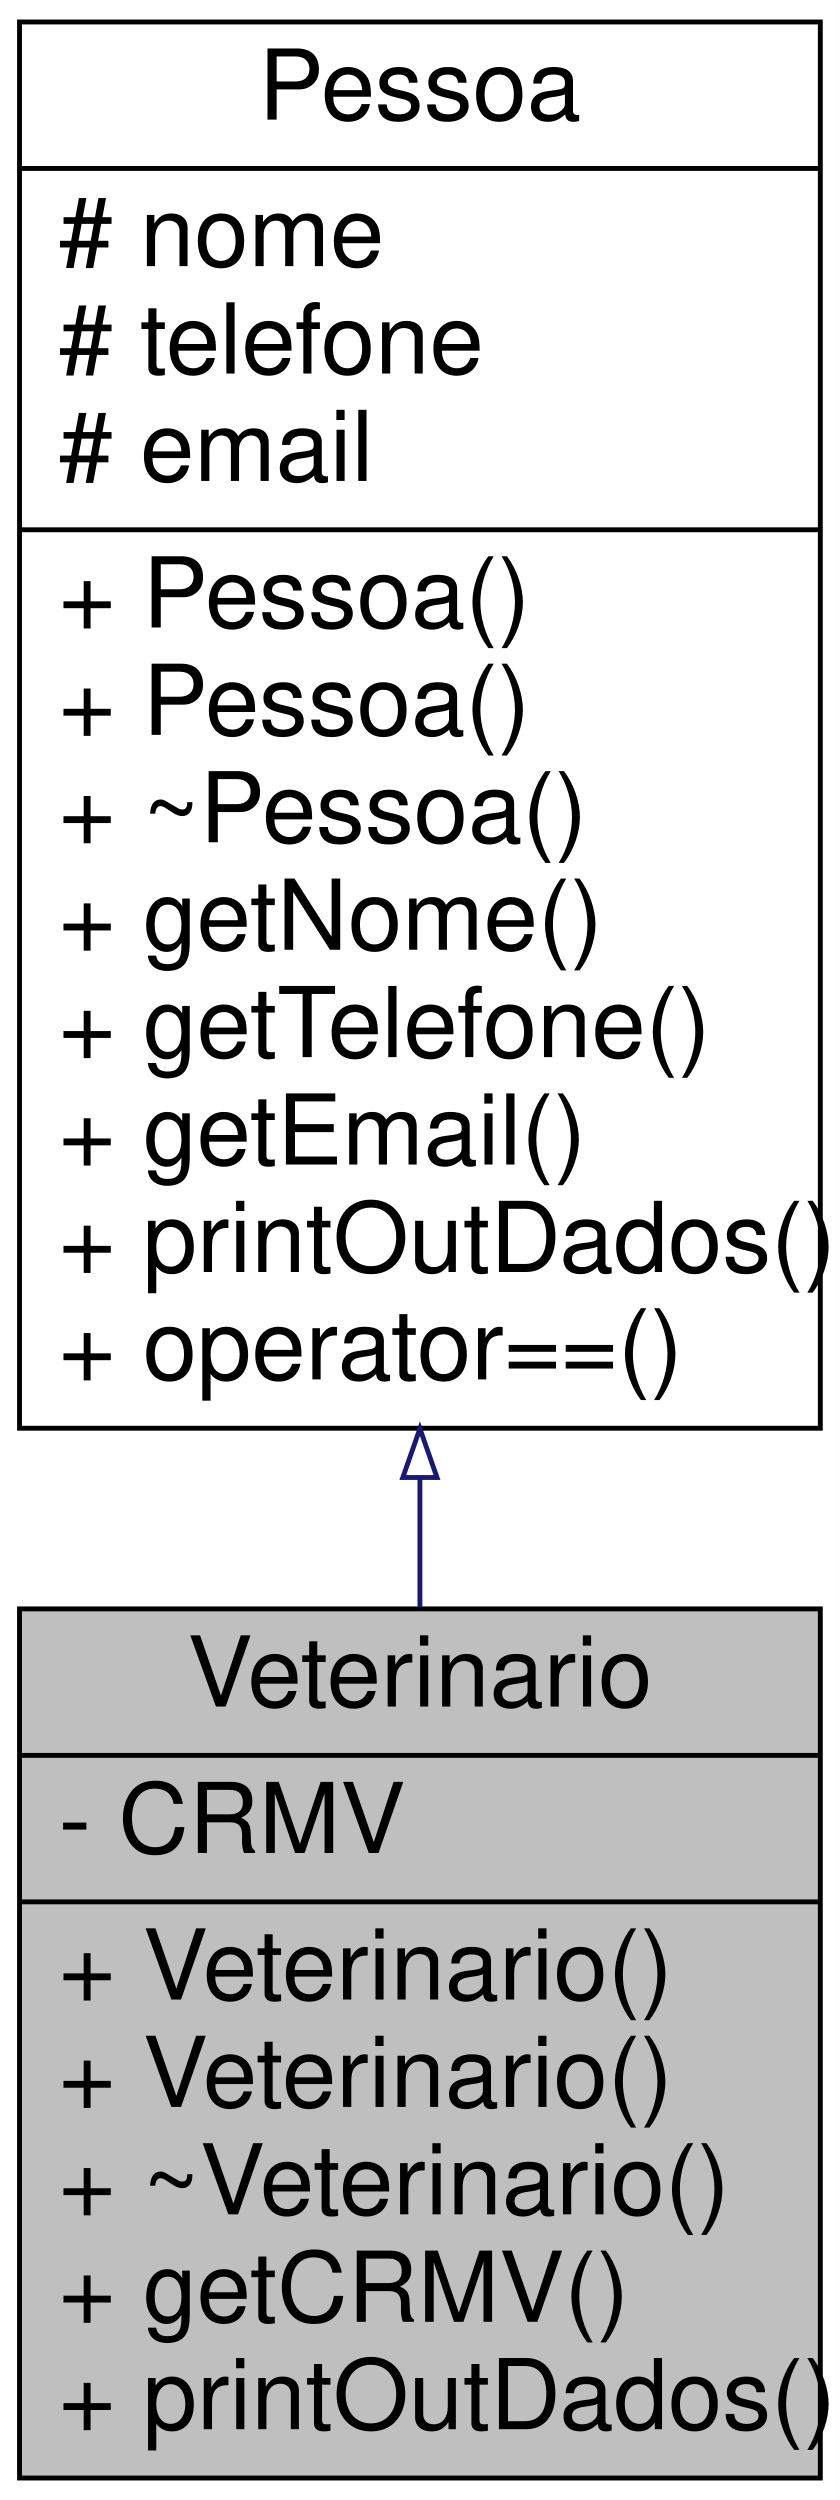
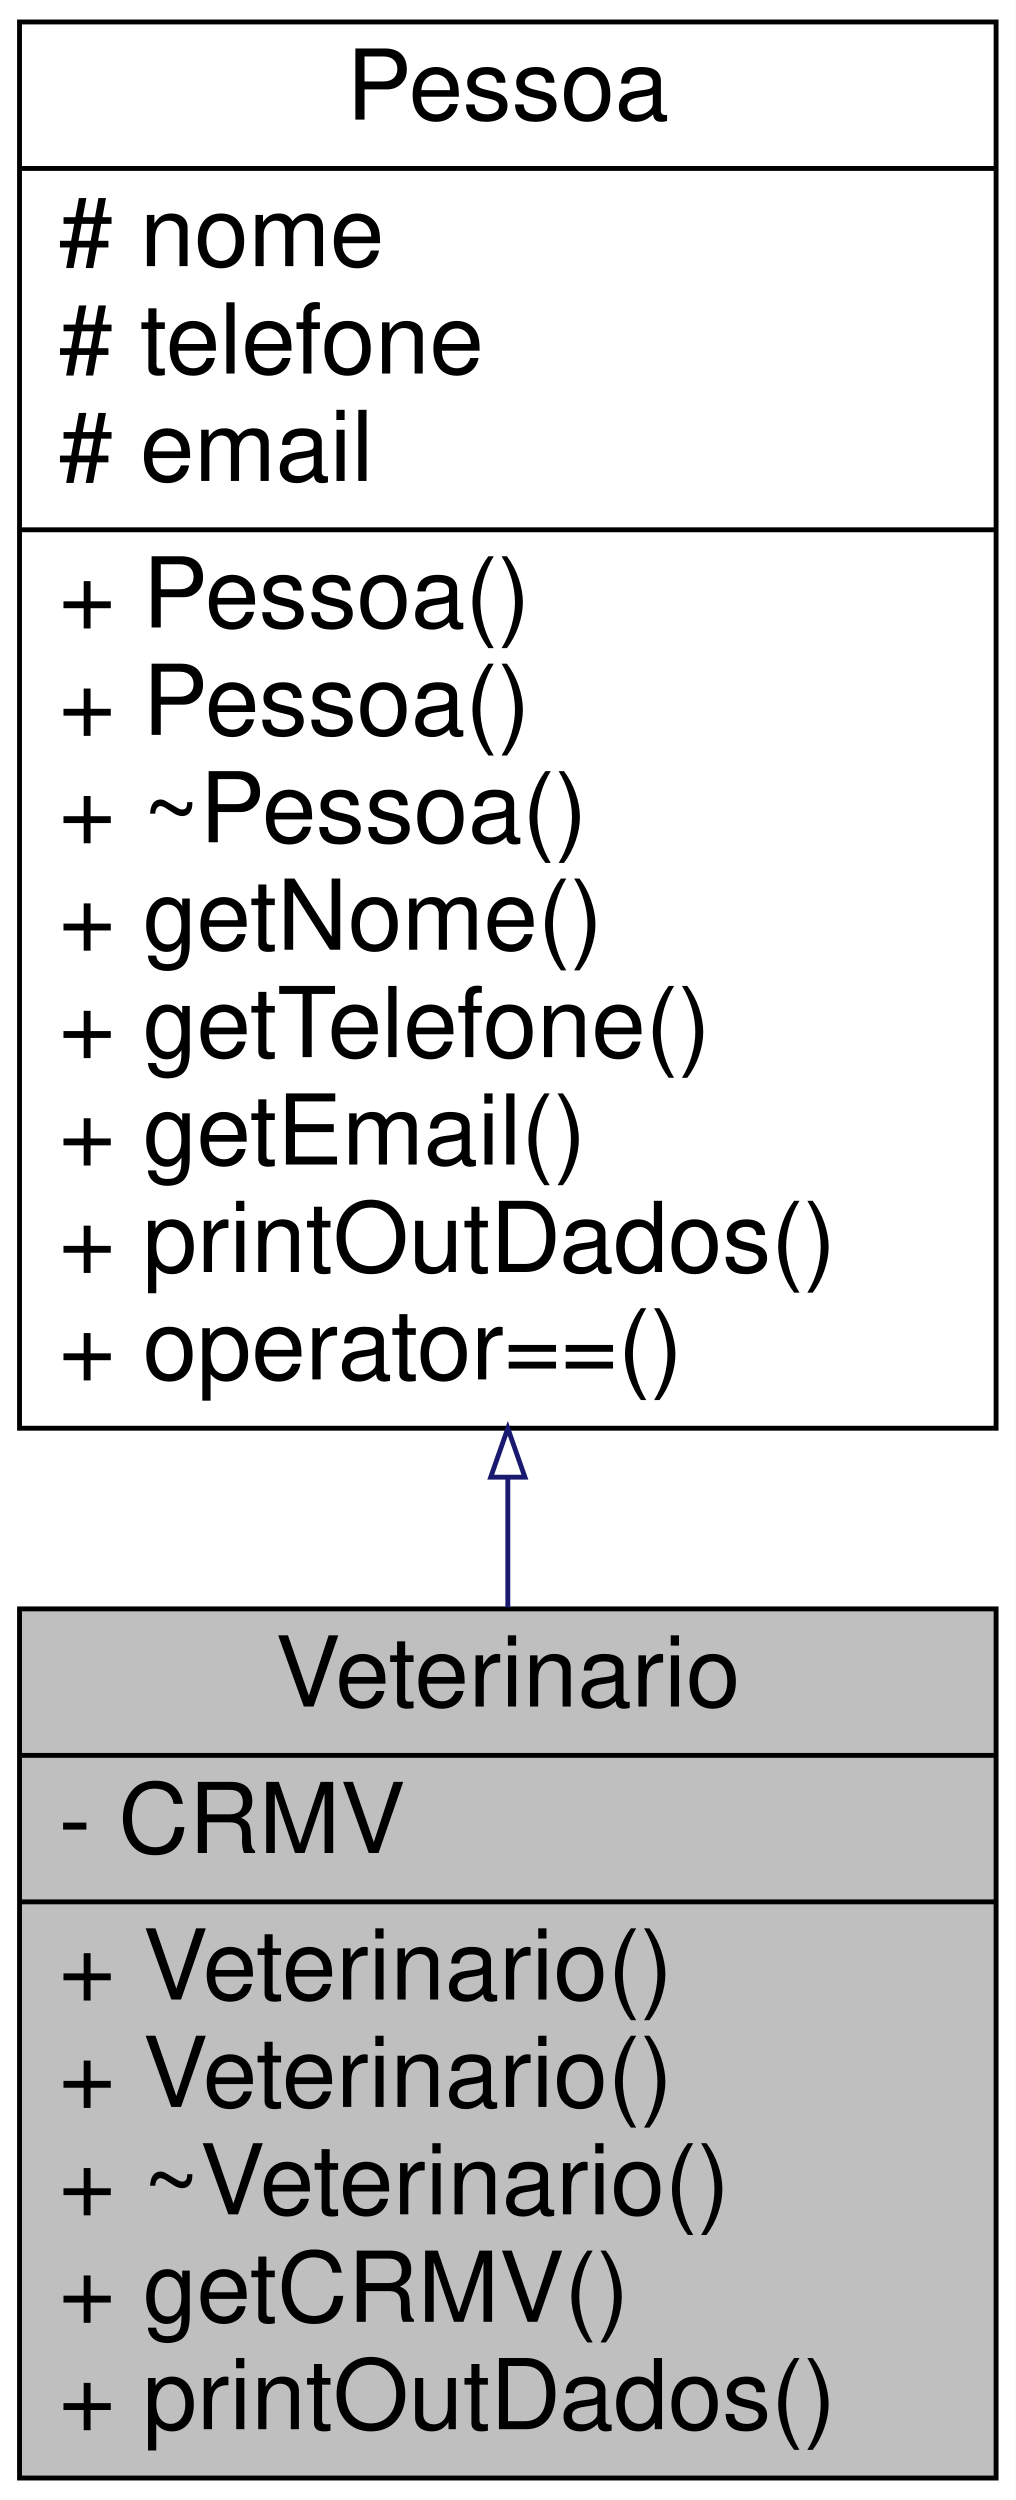
- <svg xmlns="http://www.w3.org/2000/svg" xmlns:xlink="http://www.w3.org/1999/xlink" width="172pt" height="512pt" viewBox="0.00 0.00 172.00 512.00">
+ <svg xmlns="http://www.w3.org/2000/svg" xmlns:xlink="http://www.w3.org/1999/xlink" width="208pt" height="512pt" viewBox="0.00 0.00 208.00 512.00">
  <g id="graph0" class="graph" transform="scale(1 1) rotate(0) translate(4 508)">
-     <polygon fill="#ffffff" stroke="transparent" points="-4,4 -4,-508 168,-508 168,4 -4,4" />
+     <polygon fill="white" stroke="transparent" points="-4,4 -4,-508 204,-508 204,4 -4,4" />
    <g id="node1" class="node">
-       <polygon fill="#bfbfbf" stroke="#000000" points="0,-.5 0,-178.5 164,-178.5 164,-.5 0,-.5" />
-       <text text-anchor="middle" x="82" y="-158.5" font-family="Helvetica,sans-Serif" font-size="20.00" fill="#000000">Veterinario</text>
-       <polyline fill="none" stroke="#000000" points="0,-148.5 164,-148.5 " />
-       <text text-anchor="start" x="8" y="-128.5" font-family="Helvetica,sans-Serif" font-size="20.00" fill="#000000">- CRMV</text>
-       <polyline fill="none" stroke="#000000" points="0,-118.5 164,-118.5 " />
-       <text text-anchor="start" x="8" y="-98.5" font-family="Helvetica,sans-Serif" font-size="20.00" fill="#000000">+ Veterinario()</text>
-       <text text-anchor="start" x="8" y="-76.5" font-family="Helvetica,sans-Serif" font-size="20.00" fill="#000000">+ Veterinario()</text>
-       <text text-anchor="start" x="8" y="-54.5" font-family="Helvetica,sans-Serif" font-size="20.00" fill="#000000">+ ~Veterinario()</text>
-       <text text-anchor="start" x="8" y="-32.5" font-family="Helvetica,sans-Serif" font-size="20.00" fill="#000000">+ getCRMV()</text>
-       <text text-anchor="start" x="8" y="-10.5" font-family="Helvetica,sans-Serif" font-size="20.00" fill="#000000">+ printOutDados()</text>
+       <g id="a_node1">
+         <a xlink:title="Implementação dos veterinarios.">
+           <polygon fill="#bfbfbf" stroke="black" points="0,-0.5 0,-178.5 200,-178.5 200,-0.5 0,-0.5" />
+           <text text-anchor="middle" x="100" y="-158.5" font-family="Helvetica,sans-Serif" font-size="20.00">Veterinario</text>
+           <polyline fill="none" stroke="black" points="0,-148.5 200,-148.5 " />
+           <text text-anchor="start" x="8" y="-128.5" font-family="Helvetica,sans-Serif" font-size="20.00">- CRMV</text>
+           <polyline fill="none" stroke="black" points="0,-118.5 200,-118.5 " />
+           <text text-anchor="start" x="8" y="-98.5" font-family="Helvetica,sans-Serif" font-size="20.00">+ Veterinario()</text>
+           <text text-anchor="start" x="8" y="-76.5" font-family="Helvetica,sans-Serif" font-size="20.00">+ Veterinario()</text>
+           <text text-anchor="start" x="8" y="-54.5" font-family="Helvetica,sans-Serif" font-size="20.00">+ ~Veterinario()</text>
+           <text text-anchor="start" x="8" y="-32.5" font-family="Helvetica,sans-Serif" font-size="20.00">+ getCRMV()</text>
+           <text text-anchor="start" x="8" y="-10.5" font-family="Helvetica,sans-Serif" font-size="20.00">+ printOutDados()</text>
+         </a>
+       </g>
    </g>
    <g id="node2" class="node">
      <g id="a_node2">
-         <a xlink:href="classPessoa.html" target="_top" xlink:title="Classe base dos funcionarios. ">
-           <polygon fill="#ffffff" stroke="#000000" points="0,-215.5 0,-503.5 164,-503.5 164,-215.5 0,-215.5" />
-           <text text-anchor="middle" x="82" y="-483.5" font-family="Helvetica,sans-Serif" font-size="20.00" fill="#000000">Pessoa</text>
-           <polyline fill="none" stroke="#000000" points="0,-473.5 164,-473.5 " />
-           <text text-anchor="start" x="8" y="-453.5" font-family="Helvetica,sans-Serif" font-size="20.00" fill="#000000"># nome</text>
-           <text text-anchor="start" x="8" y="-431.5" font-family="Helvetica,sans-Serif" font-size="20.00" fill="#000000"># telefone</text>
-           <text text-anchor="start" x="8" y="-409.5" font-family="Helvetica,sans-Serif" font-size="20.00" fill="#000000"># email</text>
-           <polyline fill="none" stroke="#000000" points="0,-399.5 164,-399.5 " />
-           <text text-anchor="start" x="8" y="-379.5" font-family="Helvetica,sans-Serif" font-size="20.00" fill="#000000">+ Pessoa()</text>
-           <text text-anchor="start" x="8" y="-357.5" font-family="Helvetica,sans-Serif" font-size="20.00" fill="#000000">+ Pessoa()</text>
-           <text text-anchor="start" x="8" y="-335.5" font-family="Helvetica,sans-Serif" font-size="20.00" fill="#000000">+ ~Pessoa()</text>
-           <text text-anchor="start" x="8" y="-313.5" font-family="Helvetica,sans-Serif" font-size="20.00" fill="#000000">+ getNome()</text>
-           <text text-anchor="start" x="8" y="-291.5" font-family="Helvetica,sans-Serif" font-size="20.00" fill="#000000">+ getTelefone()</text>
-           <text text-anchor="start" x="8" y="-269.5" font-family="Helvetica,sans-Serif" font-size="20.00" fill="#000000">+ getEmail()</text>
-           <text text-anchor="start" x="8" y="-247.5" font-family="Helvetica,sans-Serif" font-size="20.00" fill="#000000">+ printOutDados()</text>
-           <text text-anchor="start" x="8" y="-225.5" font-family="Helvetica,sans-Serif" font-size="20.00" fill="#000000">+ operator==()</text>
+         <a xlink:href="classPessoa.html" target="_top" xlink:title="Classe base dos funcionarios.">
+           <polygon fill="white" stroke="black" points="0,-215.5 0,-503.5 200,-503.5 200,-215.5 0,-215.5" />
+           <text text-anchor="middle" x="100" y="-483.5" font-family="Helvetica,sans-Serif" font-size="20.00">Pessoa</text>
+           <polyline fill="none" stroke="black" points="0,-473.5 200,-473.5 " />
+           <text text-anchor="start" x="8" y="-453.5" font-family="Helvetica,sans-Serif" font-size="20.00"># nome</text>
+           <text text-anchor="start" x="8" y="-431.5" font-family="Helvetica,sans-Serif" font-size="20.00"># telefone</text>
+           <text text-anchor="start" x="8" y="-409.5" font-family="Helvetica,sans-Serif" font-size="20.00"># email</text>
+           <polyline fill="none" stroke="black" points="0,-399.5 200,-399.5 " />
+           <text text-anchor="start" x="8" y="-379.5" font-family="Helvetica,sans-Serif" font-size="20.00">+ Pessoa()</text>
+           <text text-anchor="start" x="8" y="-357.5" font-family="Helvetica,sans-Serif" font-size="20.00">+ Pessoa()</text>
+           <text text-anchor="start" x="8" y="-335.5" font-family="Helvetica,sans-Serif" font-size="20.00">+ ~Pessoa()</text>
+           <text text-anchor="start" x="8" y="-313.5" font-family="Helvetica,sans-Serif" font-size="20.00">+ getNome()</text>
+           <text text-anchor="start" x="8" y="-291.5" font-family="Helvetica,sans-Serif" font-size="20.00">+ getTelefone()</text>
+           <text text-anchor="start" x="8" y="-269.5" font-family="Helvetica,sans-Serif" font-size="20.00">+ getEmail()</text>
+           <text text-anchor="start" x="8" y="-247.5" font-family="Helvetica,sans-Serif" font-size="20.00">+ printOutDados()</text>
+           <text text-anchor="start" x="8" y="-225.5" font-family="Helvetica,sans-Serif" font-size="20.00">+ operator==()</text>
        </a>
      </g>
    </g>
    <g id="edge1" class="edge">
-       <path fill="none" stroke="#191970" d="M82,-205.236C82,-196.262 82,-187.403 82,-178.824" />
-       <polygon fill="none" stroke="#191970" points="78.5,-205.409 82,-215.409 85.5,-205.41 78.5,-205.409" />
+       <path fill="none" stroke="midnightblue" d="M100,-205.28C100,-196.28 100,-187.4 100,-178.81" />
+       <polygon fill="none" stroke="midnightblue" points="96.5,-205.48 100,-215.48 103.5,-205.48 96.5,-205.48" />
    </g>
  </g>
</svg>
